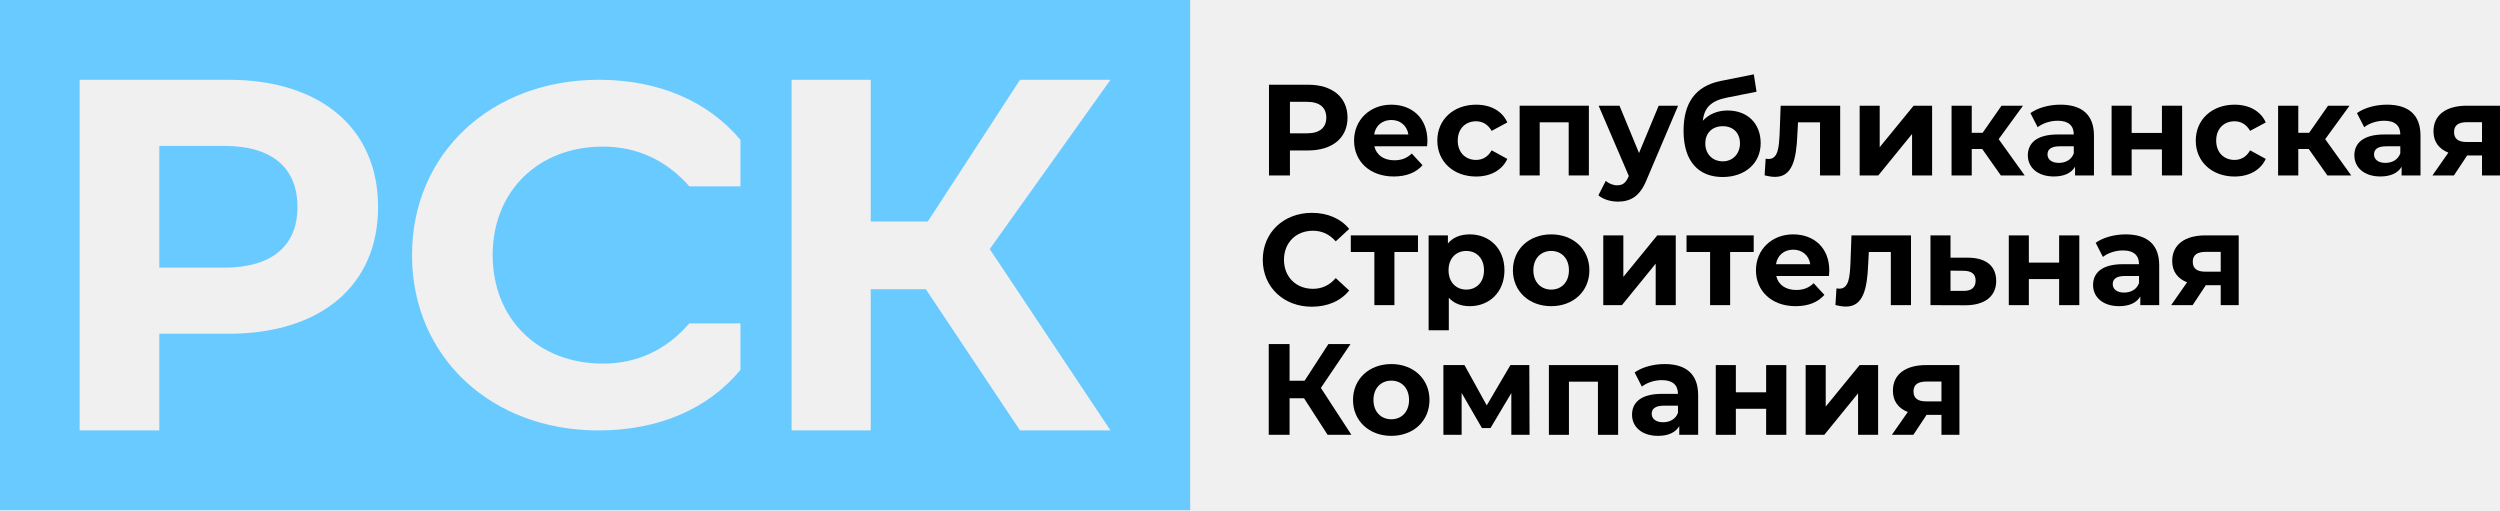
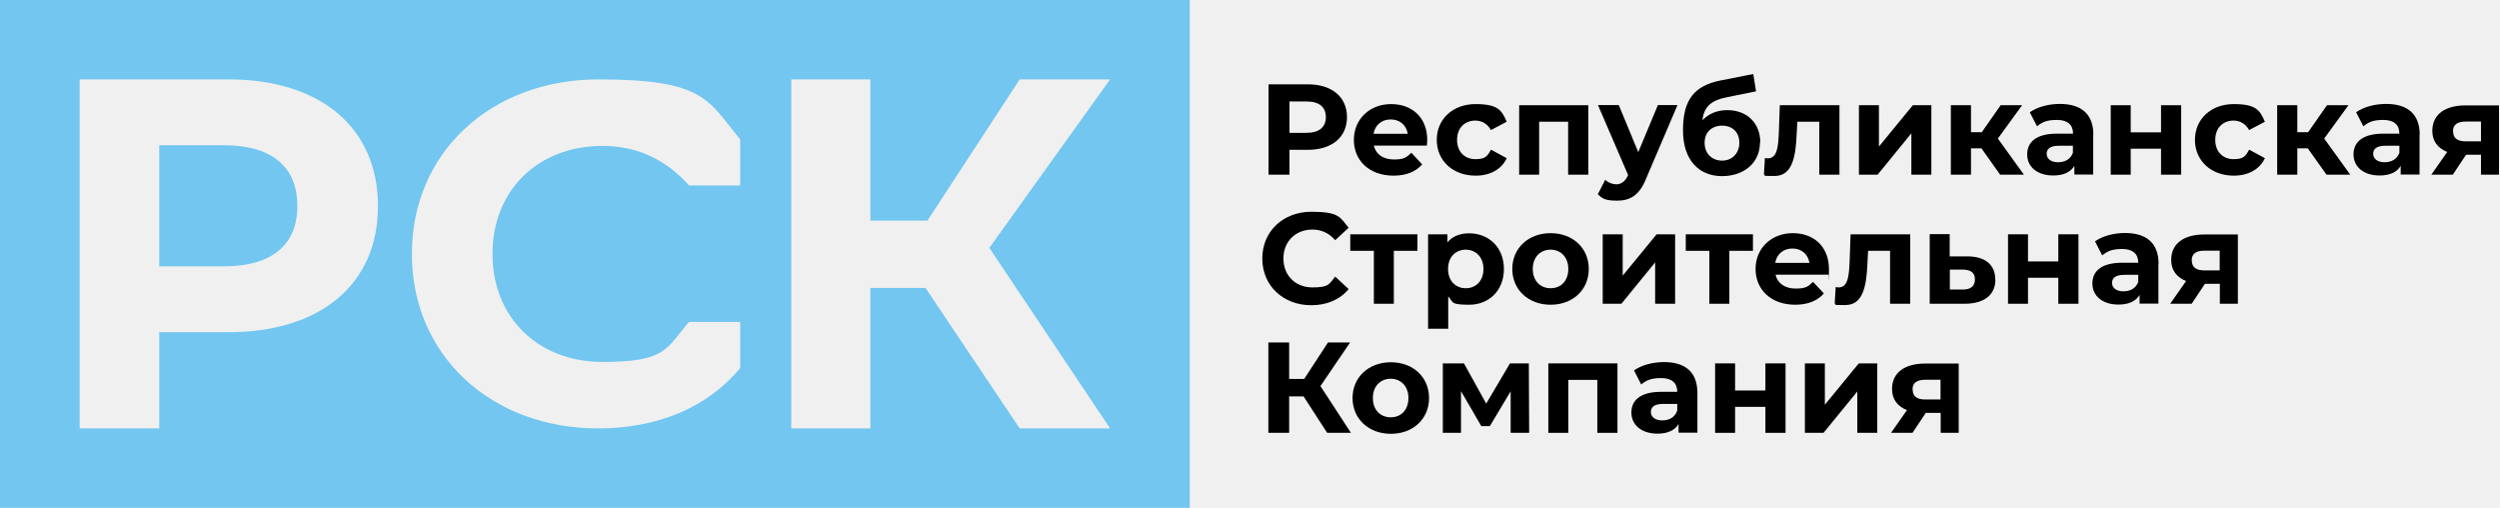
- <svg xmlns="http://www.w3.org/2000/svg" width="196" height="40" viewBox="0 0 196 40" fill="none">
-   <g clip-path="url(#clip0_307_218)">
-     <path d="M23.321 16.23C23.321 19.215 21.393 20.982 17.577 20.982H12.489V11.439H17.577C21.393 11.439 23.321 13.206 23.321 16.23Z" fill="#69CAFF" />
-     <path d="M93.308 0H0V40H93.308V0ZM17.924 26.166H12.489V33.745H6.245V6.255H17.924C25.133 6.255 29.642 10.064 29.642 16.23C29.642 22.396 25.133 26.166 17.924 26.166ZM58.051 14.607H54.043C52.231 12.557 49.957 11.494 47.258 11.494C42.209 11.494 38.624 14.987 38.624 20C38.624 25.013 42.209 28.506 47.258 28.506C49.957 28.506 52.231 27.441 54.043 25.354H58.051V28.999C55.507 32.075 51.614 33.745 46.911 33.745C38.547 33.745 32.302 28.012 32.302 20C32.302 11.988 38.547 6.255 46.95 6.255C51.614 6.255 55.507 7.925 58.051 10.963V14.607ZM87.063 33.745H79.97L72.584 22.671H68.266V33.745H62.06V6.255H68.266V17.368H72.738L79.97 6.255H87.063L77.595 19.529L87.063 33.745Z" fill="#69CAFF" />
-     <path d="M105.646 9.223C105.646 10.808 104.459 11.794 102.561 11.794H101.131V13.755H99.488V6.642H102.561C104.459 6.642 105.646 7.628 105.646 9.224V9.223ZM103.982 9.223C103.982 8.44 103.475 7.983 102.47 7.983H101.131V10.452H102.47C103.475 10.452 103.982 9.995 103.982 9.223Z" fill="black" />
-     <path d="M111.881 11.469H107.751C107.903 12.149 108.481 12.566 109.313 12.566C109.892 12.566 110.308 12.394 110.683 12.037L111.526 12.952C111.019 13.531 110.258 13.836 109.274 13.836C107.387 13.836 106.159 12.647 106.159 11.022C106.159 9.396 107.407 8.207 109.071 8.207C110.735 8.207 111.91 9.284 111.91 11.043C111.91 11.165 111.891 11.337 111.881 11.469ZM107.732 10.544H110.42C110.308 9.853 109.791 9.407 109.081 9.407C108.37 9.407 107.844 9.843 107.732 10.544Z" fill="black" />
-     <path d="M112.685 11.022C112.685 9.376 113.953 8.207 115.728 8.207C116.874 8.207 117.777 8.705 118.173 9.6L116.946 10.26C116.651 9.741 116.216 9.508 115.719 9.508C114.917 9.508 114.287 10.067 114.287 11.023C114.287 11.979 114.917 12.538 115.719 12.538C116.216 12.538 116.651 12.314 116.946 11.786L118.173 12.457C117.777 13.331 116.874 13.839 115.728 13.839C113.952 13.839 112.685 12.671 112.685 11.024V11.022Z" fill="black" />
-     <path d="M124.568 8.288V13.755H122.985V9.589H120.712V13.755H119.14V8.288H124.568Z" fill="black" />
-     <path d="M131.563 8.288L129.098 14.091C128.57 15.412 127.82 15.808 126.836 15.808C126.277 15.808 125.669 15.626 125.314 15.31L125.892 14.183C126.135 14.396 126.471 14.528 126.784 14.528C127.221 14.528 127.464 14.335 127.677 13.847L127.698 13.795L125.333 8.287H126.968L128.499 11.996L130.041 8.287H131.563V8.288Z" fill="black" />
-     <path d="M138.037 11.225C138.037 12.821 136.79 13.878 135.055 13.878C133.198 13.878 131.991 12.688 131.991 10.26C131.991 8.085 132.903 6.754 134.902 6.347L137.499 5.829L137.712 7.19L135.42 7.647C134.172 7.891 133.615 8.42 133.503 9.466C133.969 8.958 134.639 8.663 135.44 8.663C137.013 8.663 138.037 9.69 138.037 11.224V11.225ZM136.414 11.246C136.414 10.413 135.876 9.894 135.065 9.894C134.255 9.894 133.696 10.413 133.696 11.246C133.696 12.079 134.264 12.649 135.065 12.649C135.867 12.649 136.414 12.039 136.414 11.246Z" fill="black" />
-     <path d="M144.27 8.288V13.755H142.689V9.589H140.964L140.913 10.555C140.832 12.506 140.517 13.867 139.168 13.867C138.924 13.867 138.66 13.826 138.346 13.745L138.427 12.444C138.509 12.454 138.59 12.465 138.66 12.465C139.411 12.465 139.471 11.519 139.523 10.483L139.603 8.287H144.27V8.288Z" fill="black" />
-     <path d="M145.797 8.288H147.368V11.54L150.027 8.288H151.477V13.755H149.906V10.503L147.258 13.755H145.797V8.288Z" fill="black" />
-     <path d="M155.408 11.682H154.585V13.755H153.002V8.288H154.585V10.412H155.437L156.919 8.288H158.602L156.695 10.91L158.734 13.755H156.867L155.406 11.682H155.408Z" fill="black" />
-     <path d="M164.167 10.634V13.754H162.685V13.073C162.391 13.571 161.823 13.835 161.021 13.835C159.743 13.835 158.982 13.123 158.982 12.179C158.982 11.234 159.662 10.543 161.326 10.543H162.584C162.584 9.862 162.178 9.466 161.326 9.466C160.748 9.466 160.149 9.659 159.753 9.974L159.185 8.866C159.783 8.44 160.667 8.206 161.539 8.206C163.203 8.206 164.167 8.978 164.167 10.634ZM162.584 12.027V11.469H161.498C160.757 11.469 160.524 11.743 160.524 12.109C160.524 12.506 160.858 12.77 161.416 12.77C161.944 12.77 162.4 12.526 162.583 12.028L162.584 12.027Z" fill="black" />
-     <path d="M165.549 8.288H167.122V10.422H169.495V8.288H171.078V13.755H169.495V11.713H167.122V13.755H165.549V8.288Z" fill="black" />
-     <path d="M172.147 11.022C172.147 9.376 173.415 8.207 175.19 8.207C176.336 8.207 177.239 8.705 177.635 9.6L176.408 10.26C176.114 9.741 175.678 9.508 175.181 9.508C174.379 9.508 173.749 10.067 173.749 11.023C173.749 11.979 174.379 12.538 175.181 12.538C175.678 12.538 176.114 12.314 176.408 11.786L177.635 12.457C177.239 13.331 176.336 13.839 175.19 13.839C173.414 13.839 172.147 12.671 172.147 11.024V11.022Z" fill="black" />
-     <path d="M181.008 11.682H180.186V13.755H178.603V8.288H180.186V10.412H181.037L182.519 8.288H184.202L182.295 10.91L184.334 13.755H182.467L181.007 11.682H181.008Z" fill="black" />
-     <path d="M189.767 10.634V13.754H188.286V13.073C187.991 13.571 187.423 13.835 186.622 13.835C185.343 13.835 184.582 13.123 184.582 12.179C184.582 11.234 185.262 10.543 186.926 10.543H188.184C188.184 9.862 187.778 9.466 186.926 9.466C186.348 9.466 185.749 9.659 185.353 9.974L184.785 8.866C185.383 8.44 186.267 8.206 187.139 8.206C188.803 8.206 189.767 8.978 189.767 10.634ZM188.184 12.027V11.469H187.098C186.357 11.469 186.124 11.743 186.124 12.109C186.124 12.506 186.458 12.77 187.016 12.77C187.544 12.77 188 12.526 188.183 12.028L188.184 12.027Z" fill="black" />
-     <path d="M196 8.288V13.755H194.589V12.191H193.423L192.387 13.755H190.704L191.951 11.966C191.201 11.672 190.785 11.103 190.785 10.3C190.785 8.999 191.789 8.287 193.392 8.287H196V8.288ZM192.398 10.351C192.398 10.9 192.743 11.134 193.403 11.134H194.589V9.579H193.423C192.763 9.579 192.398 9.803 192.398 10.351Z" fill="black" />
-     <path d="M99.001 20.366C99.001 18.221 100.644 16.687 102.856 16.687C104.083 16.687 105.108 17.134 105.777 17.947L104.721 18.923C104.245 18.375 103.647 18.09 102.937 18.09C101.608 18.09 100.664 19.024 100.664 20.367C100.664 21.709 101.607 22.643 102.937 22.643C103.647 22.643 104.245 22.359 104.721 21.8L105.777 22.776C105.108 23.6 104.083 24.046 102.845 24.046C100.644 24.046 99.001 22.512 99.001 20.368V20.366Z" fill="black" />
-     <path d="M111.169 19.756H109.322V23.922H107.751V19.756H105.903V18.454H111.169V19.756Z" fill="black" />
-     <path d="M117.949 21.189C117.949 22.906 116.762 24.004 115.23 24.004C114.552 24.004 113.993 23.79 113.587 23.344V25.895H112.004V18.456H113.516V19.086C113.912 18.609 114.501 18.375 115.23 18.375C116.763 18.375 117.949 19.472 117.949 21.189ZM116.346 21.189C116.346 20.243 115.748 19.674 114.957 19.674C114.165 19.674 113.566 20.243 113.566 21.189C113.566 22.135 114.165 22.704 114.957 22.704C115.748 22.704 116.346 22.135 116.346 21.189Z" fill="black" />
-     <path d="M118.612 21.189C118.612 19.543 119.88 18.375 121.615 18.375C123.35 18.375 124.608 19.543 124.608 21.189C124.608 22.835 123.35 24.004 121.615 24.004C119.88 24.004 118.612 22.835 118.612 21.189ZM123.005 21.189C123.005 20.243 122.407 19.674 121.615 19.674C120.824 19.674 120.215 20.243 120.215 21.189C120.215 22.135 120.824 22.704 121.615 22.704C122.407 22.704 123.005 22.135 123.005 21.189Z" fill="black" />
-     <path d="M125.697 18.456H127.27V21.708L129.928 18.456H131.379V23.923H129.806V20.671L127.158 23.923H125.697V18.456Z" fill="black" />
-     <path d="M137.49 19.756H135.643V23.922H134.071V19.756H132.224V18.454H137.49V19.756Z" fill="black" />
-     <path d="M143.388 21.636H139.258C139.409 22.317 139.988 22.734 140.82 22.734C141.398 22.734 141.815 22.561 142.19 22.205L143.033 23.12C142.525 23.699 141.765 24.004 140.78 24.004C138.894 24.004 137.666 22.815 137.666 21.189C137.666 19.564 138.914 18.375 140.577 18.375C142.241 18.375 143.417 19.452 143.417 21.21C143.417 21.332 143.398 21.505 143.388 21.636ZM139.239 20.712H141.927C141.815 20.021 141.298 19.574 140.588 19.574C139.877 19.574 139.35 20.01 139.239 20.712Z" fill="black" />
-     <path d="M149.822 18.456V23.923H148.241V19.757H146.516L146.465 20.722C146.384 22.673 146.069 24.035 144.72 24.035C144.476 24.035 144.212 23.994 143.898 23.913L143.979 22.611C144.061 22.622 144.142 22.632 144.212 22.632C144.963 22.632 145.023 21.686 145.075 20.65L145.155 18.454H149.822V18.456Z" fill="black" />
-     <path d="M156.502 22.022C156.502 23.232 155.609 23.932 154.088 23.932L151.349 23.922V18.454H152.92V20.202H154.3C155.73 20.212 156.501 20.873 156.501 22.021L156.502 22.022ZM154.889 22.001C154.889 21.462 154.554 21.239 153.945 21.229L152.92 21.219V22.804H153.945C154.554 22.815 154.889 22.541 154.889 22.001Z" fill="black" />
-     <path d="M157.489 18.456H159.062V20.589H161.436V18.456H163.018V23.923H161.436V21.88H159.062V23.923H157.489V18.456Z" fill="black" />
-     <path d="M169.282 20.803V23.923H167.8V23.242C167.506 23.74 166.938 24.004 166.137 24.004C164.858 24.004 164.097 23.292 164.097 22.348C164.097 21.403 164.777 20.712 166.441 20.712H167.699C167.699 20.031 167.293 19.634 166.441 19.634C165.863 19.634 165.264 19.828 164.868 20.143L164.3 19.035C164.898 18.609 165.782 18.375 166.654 18.375C168.318 18.375 169.282 19.147 169.282 20.803ZM167.699 22.196V21.637H166.613C165.872 21.637 165.639 21.911 165.639 22.278C165.639 22.674 165.973 22.938 166.531 22.938C167.059 22.938 167.515 22.695 167.698 22.197L167.699 22.196Z" fill="black" />
-     <path d="M175.515 18.456V23.923H174.104V22.358H172.937L171.902 23.923H170.219L171.466 22.134C170.716 21.839 170.3 21.27 170.3 20.467C170.3 19.166 171.304 18.454 172.907 18.454H175.515V18.456ZM171.913 20.519C171.913 21.067 172.258 21.301 172.918 21.301H174.104V19.747H172.937C172.278 19.747 171.913 19.97 171.913 20.519Z" fill="black" />
-     <path d="M102.238 31.224H101.102V34.09H99.469V26.977H101.102V29.852H102.279L104.144 26.977H105.879L103.556 30.412L105.95 34.09H104.084L102.236 31.224H102.238Z" fill="black" />
-     <path d="M106.076 31.357C106.076 29.71 107.345 28.542 109.08 28.542C110.814 28.542 112.072 29.71 112.072 31.357C112.072 33.003 110.814 34.171 109.08 34.171C107.345 34.171 106.076 33.003 106.076 31.357ZM110.469 31.357C110.469 30.412 109.871 29.842 109.08 29.842C108.288 29.842 107.679 30.41 107.679 31.357C107.679 32.302 108.288 32.871 109.08 32.871C109.871 32.871 110.469 32.302 110.469 31.357Z" fill="black" />
-     <path d="M118.488 34.09V30.817L116.854 33.561H116.185L114.592 30.807V34.089H113.162V28.622H114.815L116.56 31.782L118.417 28.622H119.898L119.918 34.089H118.486L118.488 34.09Z" fill="black" />
-     <path d="M126.861 28.623V34.09H125.278V29.923H123.005V34.09H121.433V28.623H126.861Z" fill="black" />
-     <path d="M133.135 30.97V34.09H131.654V33.409C131.36 33.907 130.792 34.171 129.99 34.171C128.711 34.171 127.951 33.459 127.951 32.515C127.951 31.57 128.631 30.879 130.294 30.879H131.552C131.552 30.198 131.146 29.802 130.294 29.802C129.716 29.802 129.117 29.995 128.722 30.31L128.154 29.202C128.753 28.776 129.635 28.542 130.508 28.542C132.172 28.542 133.134 29.314 133.134 30.97H133.135ZM131.554 32.363V31.803H130.468C129.728 31.803 129.494 32.077 129.494 32.444C129.494 32.84 129.829 33.104 130.387 33.104C130.915 33.104 131.371 32.861 131.554 32.363Z" fill="black" />
-     <path d="M134.518 28.623H136.091V30.757H138.465V28.623H140.048V34.09H138.465V32.048H136.091V34.09H134.518V28.623Z" fill="black" />
-     <path d="M141.563 28.623H143.136V31.875L145.794 28.623H147.245V34.09H145.672V30.838L143.024 34.09H141.563V28.623Z" fill="black" />
-     <path d="M153.619 28.623V34.09H152.21V32.525H151.043L150.007 34.09H148.323L149.57 32.301C148.82 32.006 148.404 31.438 148.404 30.634C148.404 29.333 149.408 28.622 151.011 28.622H153.618L153.619 28.623ZM150.018 30.686C150.018 31.234 150.363 31.468 151.022 31.468H152.21V29.914H151.043C150.384 29.914 150.018 30.138 150.018 30.686Z" fill="black" />
-   </g>
-   <defs>
-     <clipPath id="clip0_307_218">
-       <rect width="196" height="40" fill="white" />
-     </clipPath>
-   </defs>
+ <svg xmlns="http://www.w3.org/2000/svg" viewBox="123.315 282.159 595.260 120.918" width="595.260" height="120.918" role="img">
+   <path transform="matrix(1,0,0,-1,387.7433,384.1622)" d="M0 0H-21.544L-43.981 33.45H-57.093V0H-75.947V83.101H-57.093V49.482H-43.51L-21.544 83.101H0L-28.77 42.98ZM-88.118 57.841H-100.29C-105.791 64.029-112.703 67.262-120.893 67.262-136.237 67.262-147.118 56.719-147.118 41.544-147.118 26.369-136.237 15.826-120.893 15.826-105.561 15.826-105.791 19.059-100.29 25.356H-88.118V14.355C-95.839 5.054-107.672 0-121.955 0-147.359 0-166.322 17.31-166.322 41.544-166.322 65.778-147.359 83.101-121.834 83.101-96.309 83.101-95.839 78.034-88.118 68.854ZM-209.989 22.907H-226.491V0H-245.453V83.101H-209.989C-188.095 83.101-174.392 71.581-174.392 52.944-174.392 34.307-188.095 22.907-209.989 22.907M-264.428-18.914H18.963V102.003H-264.428Z" fill="#72c6ef" />
+   <path transform="matrix(1,0,0,-1,194.1478,331.2187)" d="M0 0C0-9.023-5.85-14.355-17.443-14.355H-32.895V14.475H-17.443C-5.85 14.475 0 9.144 0 0" fill="#72c6ef" />
+   <path transform="matrix(1,0,0,-1,439.1322,310.0538)" d="M0 0C0 2.373-1.522 3.735-4.605 3.735H-8.663V-3.735H-4.605C-1.561-3.735 0-2.334 0 0M5.034 0C5.034-4.785 1.444-7.781-4.332-7.781H-8.663V-13.694H-13.658V7.82H-4.332C1.444 7.82 5.034 4.824 5.034 0" fill="#000000" />
+   <path transform="matrix(1,0,0,-1,450.4878,314.022)" d="M0 0H8.156C7.805 2.101 6.244 3.424 4.097 3.424 1.951 3.424 .351 2.101 0 0M12.721-2.762 12.604-2.801H.078C.546-4.863 2.302-6.108 4.839-6.108 7.375-6.108 7.844-5.602 9.014-4.513L11.59-7.275C10.068-9.026 7.727-9.96 4.761-9.96-.976-9.96-4.683-6.38-4.683-1.439-4.683 3.501-.898 7.081 4.175 7.081 9.248 7.081 12.799 3.813 12.799-1.478Z" fill="#000000" />
+   <path transform="matrix(1,0,0,-1,465.5506,315.4615)" d="M0 0C0 4.98 3.863 8.52 9.248 8.52 14.634 8.52 15.492 7.003 16.663 4.318L12.917 2.334C12.019 3.89 10.692 4.591 9.17 4.591 6.751 4.591 4.839 2.918 4.839 0 4.839-2.918 6.751-4.591 9.17-4.591 11.59-4.591 12.019-3.929 12.917-2.334L16.663-4.357C15.453-7.003 12.721-8.52 9.248-8.52 3.863-8.52 0-4.98 0 0" fill="#000000" />
+   <path transform="matrix(1,0,0,-1,501.6467,307.2138)" d="M0 0V-16.534H-4.8V-3.929H-11.707V-16.534H-16.468V0Z" fill="#000000" />
+   <path transform="matrix(1,0,0,-1,522.8752,307.2138)" d="M0 0-7.492-17.546C-9.092-21.553-11.395-22.72-14.36-22.72-17.326-22.72-17.911-22.175-18.965-21.203L-17.209-17.779C-16.468-18.441-15.453-18.83-14.517-18.83-13.58-18.83-12.448-18.246-11.824-16.768L-11.746-16.612-18.926 .039H-13.97L-9.326-11.166-4.644 .039H-.039Z" fill="#000000" />
+   <path transform="matrix(1,0,0,-1,537.6257,316.1618)" d="M0 0C0 2.529-1.639 4.085-4.097 4.085-6.556 4.085-8.273 2.529-8.273 0-8.273-2.529-6.556-4.241-4.097-4.241-1.639-4.241 0-2.412 0 0M4.917 .078C4.917-4.746 1.132-7.936-4.136-7.936-9.404-7.936-13.424-4.357-13.424 2.996-13.424 10.349-10.653 13.578-4.566 14.823L3.317 16.379 3.98 12.255-2.966 10.854C-6.751 10.115-8.468 8.52-8.78 5.369-7.375 6.886-5.346 7.781-2.888 7.781 1.873 7.781 4.995 4.668 4.995 .039Z" fill="#000000" />
+   <path transform="matrix(1,0,0,-1,561.4687,307.2138)" d="M0 0V-16.534H-4.8V-3.929H-10.029L-10.185-6.847C-10.419-12.761-11.395-16.846-15.492-16.846-19.589-16.846-17.014-16.729-17.99-16.495L-17.755-12.566C-17.521-12.566-17.248-12.644-17.053-12.644-14.79-12.644-14.595-9.804-14.438-6.653L-14.204 0Z" fill="#000000" />
+   <path transform="matrix(1,0,0,-1,566.1124,307.2138)" d="M0 0H4.761V-9.843L12.839 0H17.248V-16.534H12.487V-6.692L4.449-16.534H0Z" fill="#000000" />
+   <path transform="matrix(1,0,0,-1,595.3015,317.4845)" d="M0 0H-2.497V-6.264H-7.297V10.271H-2.497V3.852H.078L4.566 10.271H9.678L3.902 2.334 10.107-6.264H4.449Z" fill="#000000" />
+   <path transform="matrix(1,0,0,-1,617.0763,318.5349)" d="M0 0V1.673H-3.278C-5.541 1.673-6.244 .856-6.244-.272-6.244-1.401-5.229-2.256-3.551-2.256-1.873-2.256-.546-1.517 0 0M4.839 4.241V-5.174H.351V-3.112C-.546-4.63-2.263-5.408-4.683-5.408-8.585-5.408-10.887-3.268-10.887-.389-10.887 2.49-8.819 4.552-3.785 4.552H.039C.039 6.614-1.21 7.82-3.785 7.82-6.361 7.82-7.375 7.236-8.546 6.303L-10.263 9.648C-8.429 10.932-5.775 11.632-3.122 11.632 1.912 11.632 4.878 9.298 4.878 4.279Z" fill="#000000" />
+   <path transform="matrix(1,0,0,-1,626.0905,307.2138)" d="M0 0H4.761V-6.458H11.98V0H16.78V-16.534H11.98V-10.349H4.761V-16.534H0Z" fill="#000000" />
+   <path transform="matrix(1,0,0,-1,646.1483,315.4615)" d="M0 0C0 4.98 3.863 8.52 9.248 8.52 14.634 8.52 15.492 7.003 16.663 4.318L12.917 2.334C12.019 3.89 10.692 4.591 9.17 4.591 6.751 4.591 4.839 2.918 4.839 0 4.839-2.918 6.751-4.591 9.17-4.591 11.59-4.591 12.019-3.929 12.917-2.334L16.663-4.357C15.453-7.003 12.721-8.52 9.248-8.52 3.863-8.52 0-4.98 0 0" fill="#000000" />
+   <path transform="matrix(1,0,0,-1,673.0349,317.4845)" d="M0 0H-2.497V-6.264H-7.297V10.271H-2.497V3.852H.078L4.566 10.271H9.678L3.902 2.334 10.107-6.264H4.449Z" fill="#000000" />
+   <path transform="matrix(1,0,0,-1,694.8487,318.5349)" d="M0 0V1.673H-3.278C-5.541 1.673-6.244 .856-6.244-.272-6.244-1.401-5.229-2.256-3.551-2.256-1.873-2.256-.546-1.517 0 0M4.8 4.241V-5.174H.312V-3.112C-.585-4.63-2.302-5.408-4.722-5.408-8.624-5.408-10.926-3.268-10.926-.389-10.926 2.49-8.858 4.552-3.824 4.552H0C0 6.614-1.249 7.82-3.824 7.82-6.4 7.82-7.414 7.236-8.585 6.303L-10.302 9.648C-8.468 10.932-5.814 11.632-3.161 11.632 1.873 11.632 4.839 9.298 4.839 4.279Z" fill="#000000" />
+   <path transform="matrix(1,0,0,-1,707.6482,313.4385)" d="M0 0C0-1.673 1.054-2.373 3.044-2.373H6.634V2.334H3.083C1.093 2.334-.039 1.673-.039 0ZM10.926 6.225V-10.31H6.634V-5.563H3.083L-.078-10.31H-5.19L-1.405-4.902C-3.668-4.007-4.956-2.295-4.956 .117-4.956 4.046-1.912 6.186 2.966 6.186H10.887Z" fill="#000000" />
+   <path transform="matrix(1,0,0,-1,423.9913,343.706)" d="M0 0C0 6.497 4.995 11.127 11.707 11.127 18.419 11.127 18.536 9.765 20.565 7.314L17.365 4.357C15.921 6.03 14.087 6.886 11.941 6.886 7.922 6.886 5.034 4.046 5.034 0 5.034-4.046 7.883-6.886 11.941-6.886 15.999-6.886 15.921-6.03 17.365-4.318L20.565-7.275C18.536-9.765 15.414-11.127 11.668-11.127 4.995-11.127 0-6.497 0 0" fill="#000000" />
+   <path transform="matrix(1,0,0,-1,460.9459,341.8775)" d="M0 0H-5.619V-12.605H-10.38V0H-15.999V3.929H0Z" fill="#000000" />
+   <path transform="matrix(1,0,0,-1,476.6721,346.1959)" d="M0 0C0 2.84-1.834 4.591-4.214 4.591-6.595 4.591-8.429 2.879-8.429 0-8.429-2.879-6.595-4.591-4.214-4.591-1.834-4.591 0-2.879 0 0M4.878 0C4.878-5.174 1.288-8.52-3.395-8.52-8.078-8.52-7.141-7.859-8.39-6.536V-14.239H-13.19V8.248H-8.585V6.341C-7.375 7.781-5.58 8.481-3.395 8.481 1.249 8.481 4.878 5.174 4.878-.039Z" fill="#000000" />
+   <path transform="matrix(1,0,0,-1,496.886,346.1959)" d="M0 0C0 2.84-1.834 4.591-4.214 4.591-6.595 4.591-8.468 2.879-8.468 0-8.468-2.879-6.634-4.591-4.214-4.591-1.795-4.591 0-2.879 0 0M-13.346 0C-13.346 4.98-9.483 8.52-4.214 8.52 1.054 8.52 4.878 4.98 4.878 0 4.878-4.98 1.054-8.52-4.214-8.52-9.483-8.52-13.346-4.98-13.346 0" fill="#000000" />
+   <path transform="matrix(1,0,0,-1,505.0807,337.9481)" d="M0 0H4.761V-9.843L12.839 0H17.248V-16.534H12.487V-6.692L4.449-16.534H0Z" fill="#000000" />
+   <path transform="matrix(1,0,0,-1,540.8646,341.8775)" d="M0 0H-5.619V-12.605H-10.38V0H-15.999V3.929H0Z" fill="#000000" />
+   <path transform="matrix(1,0,0,-1,546.1718,344.7565)" d="M0 0H8.156C7.805 2.101 6.244 3.424 4.097 3.424 1.951 3.424 .351 2.101 0 0M12.604-2.801H.078C.546-4.863 2.302-6.108 4.839-6.108 7.375-6.108 7.844-5.602 9.014-4.513L11.59-7.275C10.068-9.026 7.727-9.959 4.761-9.959-.976-9.959-4.683-6.38-4.683-1.439-4.683 3.501-.898 7.081 4.175 7.081 9.248 7.081 12.799 3.813 12.799-1.478 12.799-6.769 12.721-2.373 12.721-2.762Z" fill="#000000" />
+   <path transform="matrix(1,0,0,-1,578.3265,337.9481)" d="M0 0V-16.534H-4.8V-3.929H-10.029L-10.185-6.847C-10.419-12.761-11.395-16.846-15.492-16.846-19.589-16.846-17.014-16.729-17.989-16.495L-17.755-12.566C-17.521-12.566-17.248-12.644-17.053-12.644-14.79-12.644-14.594-9.804-14.438-6.653L-14.204 0Z" fill="#000000" />
+   <path transform="matrix(1,0,0,-1,593.7406,348.6857)" d="M0 0C0 1.634-1.015 2.295-2.849 2.334H-5.971V-2.412H-2.849C-1.015-2.412 0-1.595 0 0M4.878-.039C4.878-3.696 2.185-5.797-2.458-5.797H-10.77V10.776H-6.01V5.485H-1.834C2.497 5.485 4.839 3.462 4.839 0Z" fill="#000000" />
+   <path transform="matrix(1,0,0,-1,601.6232,337.9481)" d="M0 0H4.761V-6.458H11.98V0H16.78V-16.534H11.98V-10.349H4.761V-16.534H0Z" fill="#000000" />
+   <path transform="matrix(1,0,0,-1,632.6464,349.2693)" d="M0 0V1.673H-3.278C-5.541 1.673-6.244 .856-6.244-.272-6.244-1.401-5.229-2.256-3.551-2.256-1.873-2.256-.546-1.517 0 0M4.8 4.241V-5.174H.312V-3.112C-.585-4.63-2.302-5.408-4.722-5.408-8.624-5.408-10.926-3.268-10.926-.389-10.926 2.49-8.858 4.552-3.824 4.552H0C0 6.614-1.249 7.82-3.824 7.82-6.4 7.82-7.414 7.236-8.585 6.302L-10.302 9.648C-8.468 10.932-5.814 11.632-3.161 11.632 1.873 11.632 4.839 9.298 4.839 4.279Z" fill="#000000" />
+   <path transform="matrix(1,0,0,-1,645.4068,344.1729)" d="M0 0C0-1.673 1.054-2.373 3.044-2.373H6.634V2.334H3.083C1.093 2.334-.039 1.673-.039 0ZM10.965 6.225V-10.31H6.673V-5.563H3.122L-.039-10.31H-5.151L-1.366-4.902C-3.629-4.007-4.917-2.295-4.917 .117-4.917 4.046-1.873 6.186 3.005 6.186H10.926Z" fill="#000000" />
+   <path transform="matrix(1,0,0,-1,433.8251,376.5413)" d="M0 0H-3.434V-8.676H-8.39V12.838H-3.434V4.163H.156L5.814 12.838H11.082L4.019 2.451 11.278-8.676H5.619Z" fill="#000000" />
+   <path transform="matrix(1,0,0,-1,458.7997,376.9303)" d="M0 0C0 2.84-1.834 4.591-4.214 4.591-6.595 4.591-8.468 2.879-8.468 0-8.468-2.879-6.634-4.591-4.214-4.591-1.795-4.591 0-2.879 0 0M-13.307 0C-13.307 4.98-9.443 8.52-4.175 8.52 1.093 8.52 4.917 4.98 4.917 0 4.917-4.98 1.093-8.52-4.175-8.52-9.443-8.52-13.307-4.98-13.307 0" fill="#000000" />
+   <path transform="matrix(1,0,0,-1,483.1499,385.2169)" d="M0 0V9.882L-4.956 1.595H-6.985L-11.824 9.921V0H-16.155V16.534H-11.122L-5.814 6.964-.156 16.534H4.332L4.41 0Z" fill="#000000" />
+   <path transform="matrix(1,0,0,-1,508.5928,368.6825)" d="M0 0V-16.534H-4.8V-3.929H-11.707V-16.534H-16.468V0Z" fill="#000000" />
+   <path transform="matrix(1,0,0,-1,522.8361,380.0037)" d="M0 0V1.673H-3.317C-5.58 1.673-6.283 .856-6.283-.272-6.283-1.401-5.268-2.256-3.59-2.256-1.912-2.256-.585-1.517-.039 0ZM4.8 4.241V-5.174H.312V-3.112C-.585-4.63-2.302-5.408-4.722-5.408-8.585-5.408-10.926-3.268-10.926-.389-10.926 2.49-8.858 4.552-3.824 4.552H0C0 6.614-1.249 7.82-3.824 7.82-6.4 7.82-7.414 7.236-8.585 6.302L-10.302 9.648C-8.468 10.932-5.814 11.632-3.161 11.632 1.873 11.632 4.8 9.298 4.8 4.279Z" fill="#000000" />
+   <path transform="matrix(1,0,0,-1,531.8504,368.6825)" d="M0 0H4.761V-6.458H11.98V0H16.78V-16.534H11.98V-10.349H4.761V-16.534H0Z" fill="#000000" />
+   <path transform="matrix(1,0,0,-1,553.2349,368.6825)" d="M0 0H4.761V-9.843L12.839 0H17.248V-16.534H12.487V-6.692L4.449-16.534H0Z" fill="#000000" />
+   <path transform="matrix(1,0,0,-1,578.9119,374.9072)" d="M0 0C0-1.673 1.054-2.373 3.044-2.373H6.634V2.334H3.083C1.093 2.334-.039 1.673-.039 0ZM10.965 6.225V-10.31H6.673V-5.563H3.122L-.039-10.31H-5.151L-1.366-4.902C-3.629-4.007-4.917-2.295-4.917 .117-4.917 4.046-1.873 6.186 3.005 6.186H10.926Z" fill="#000000" />
</svg>
